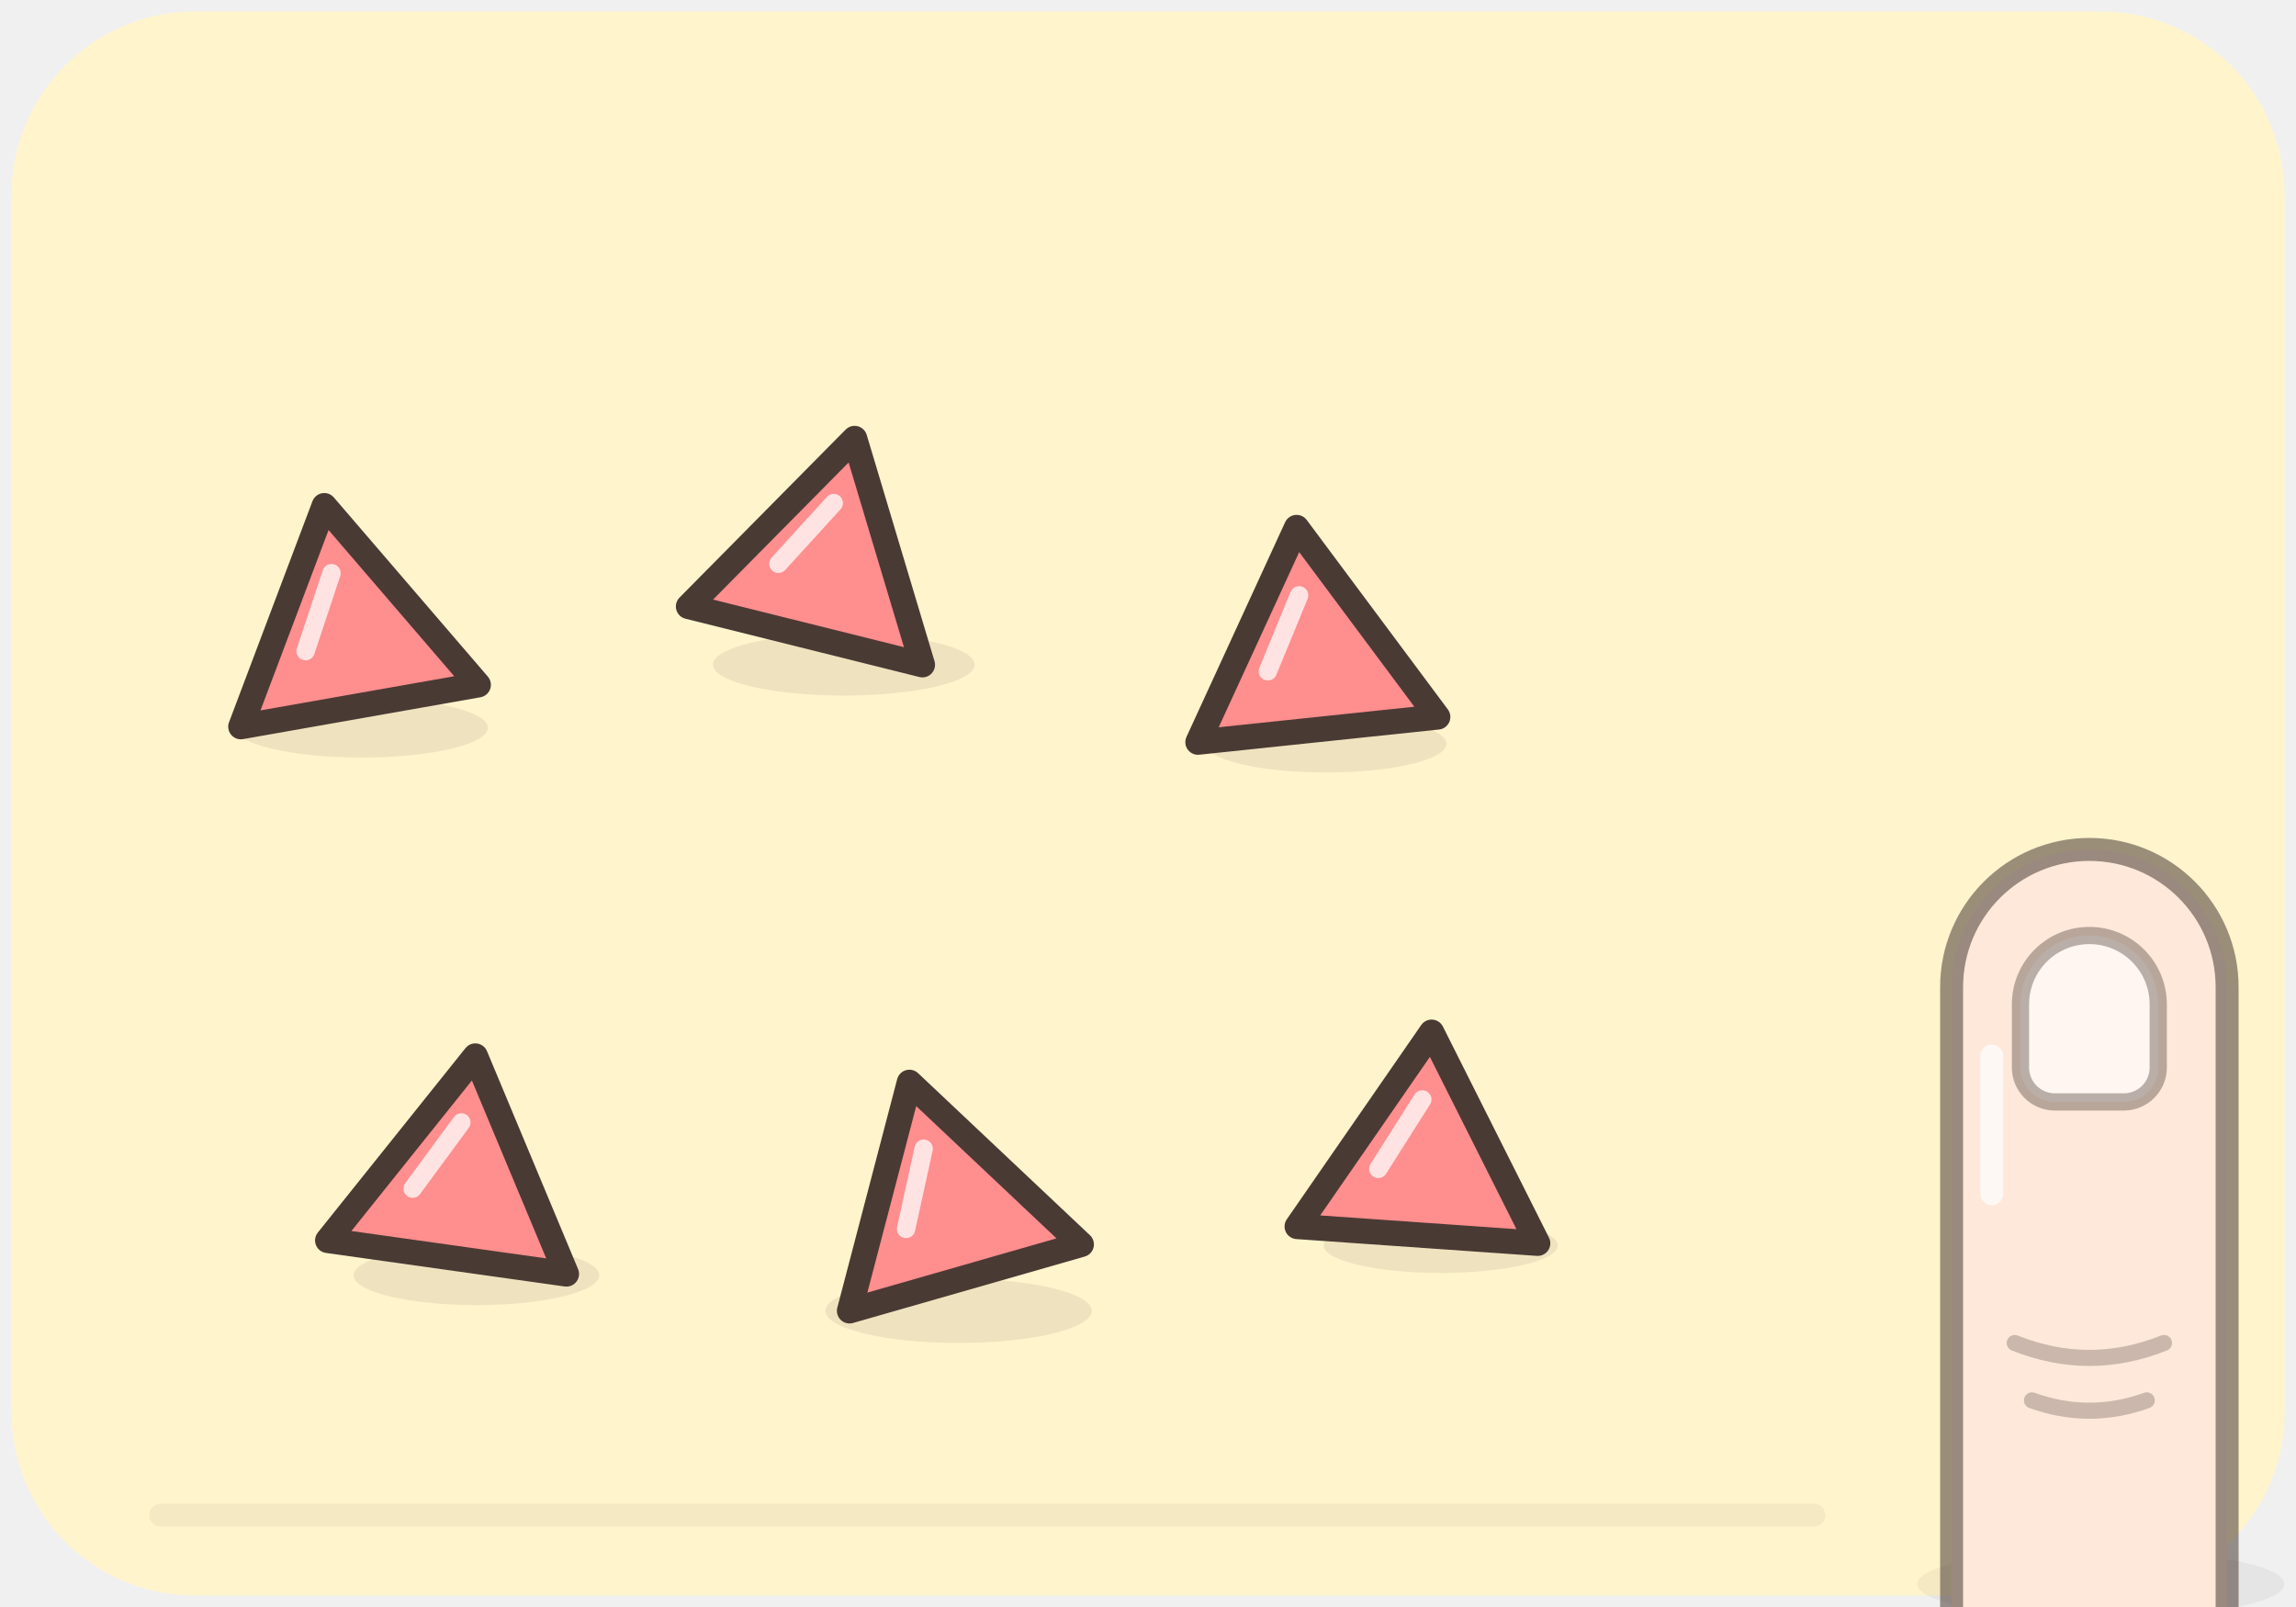
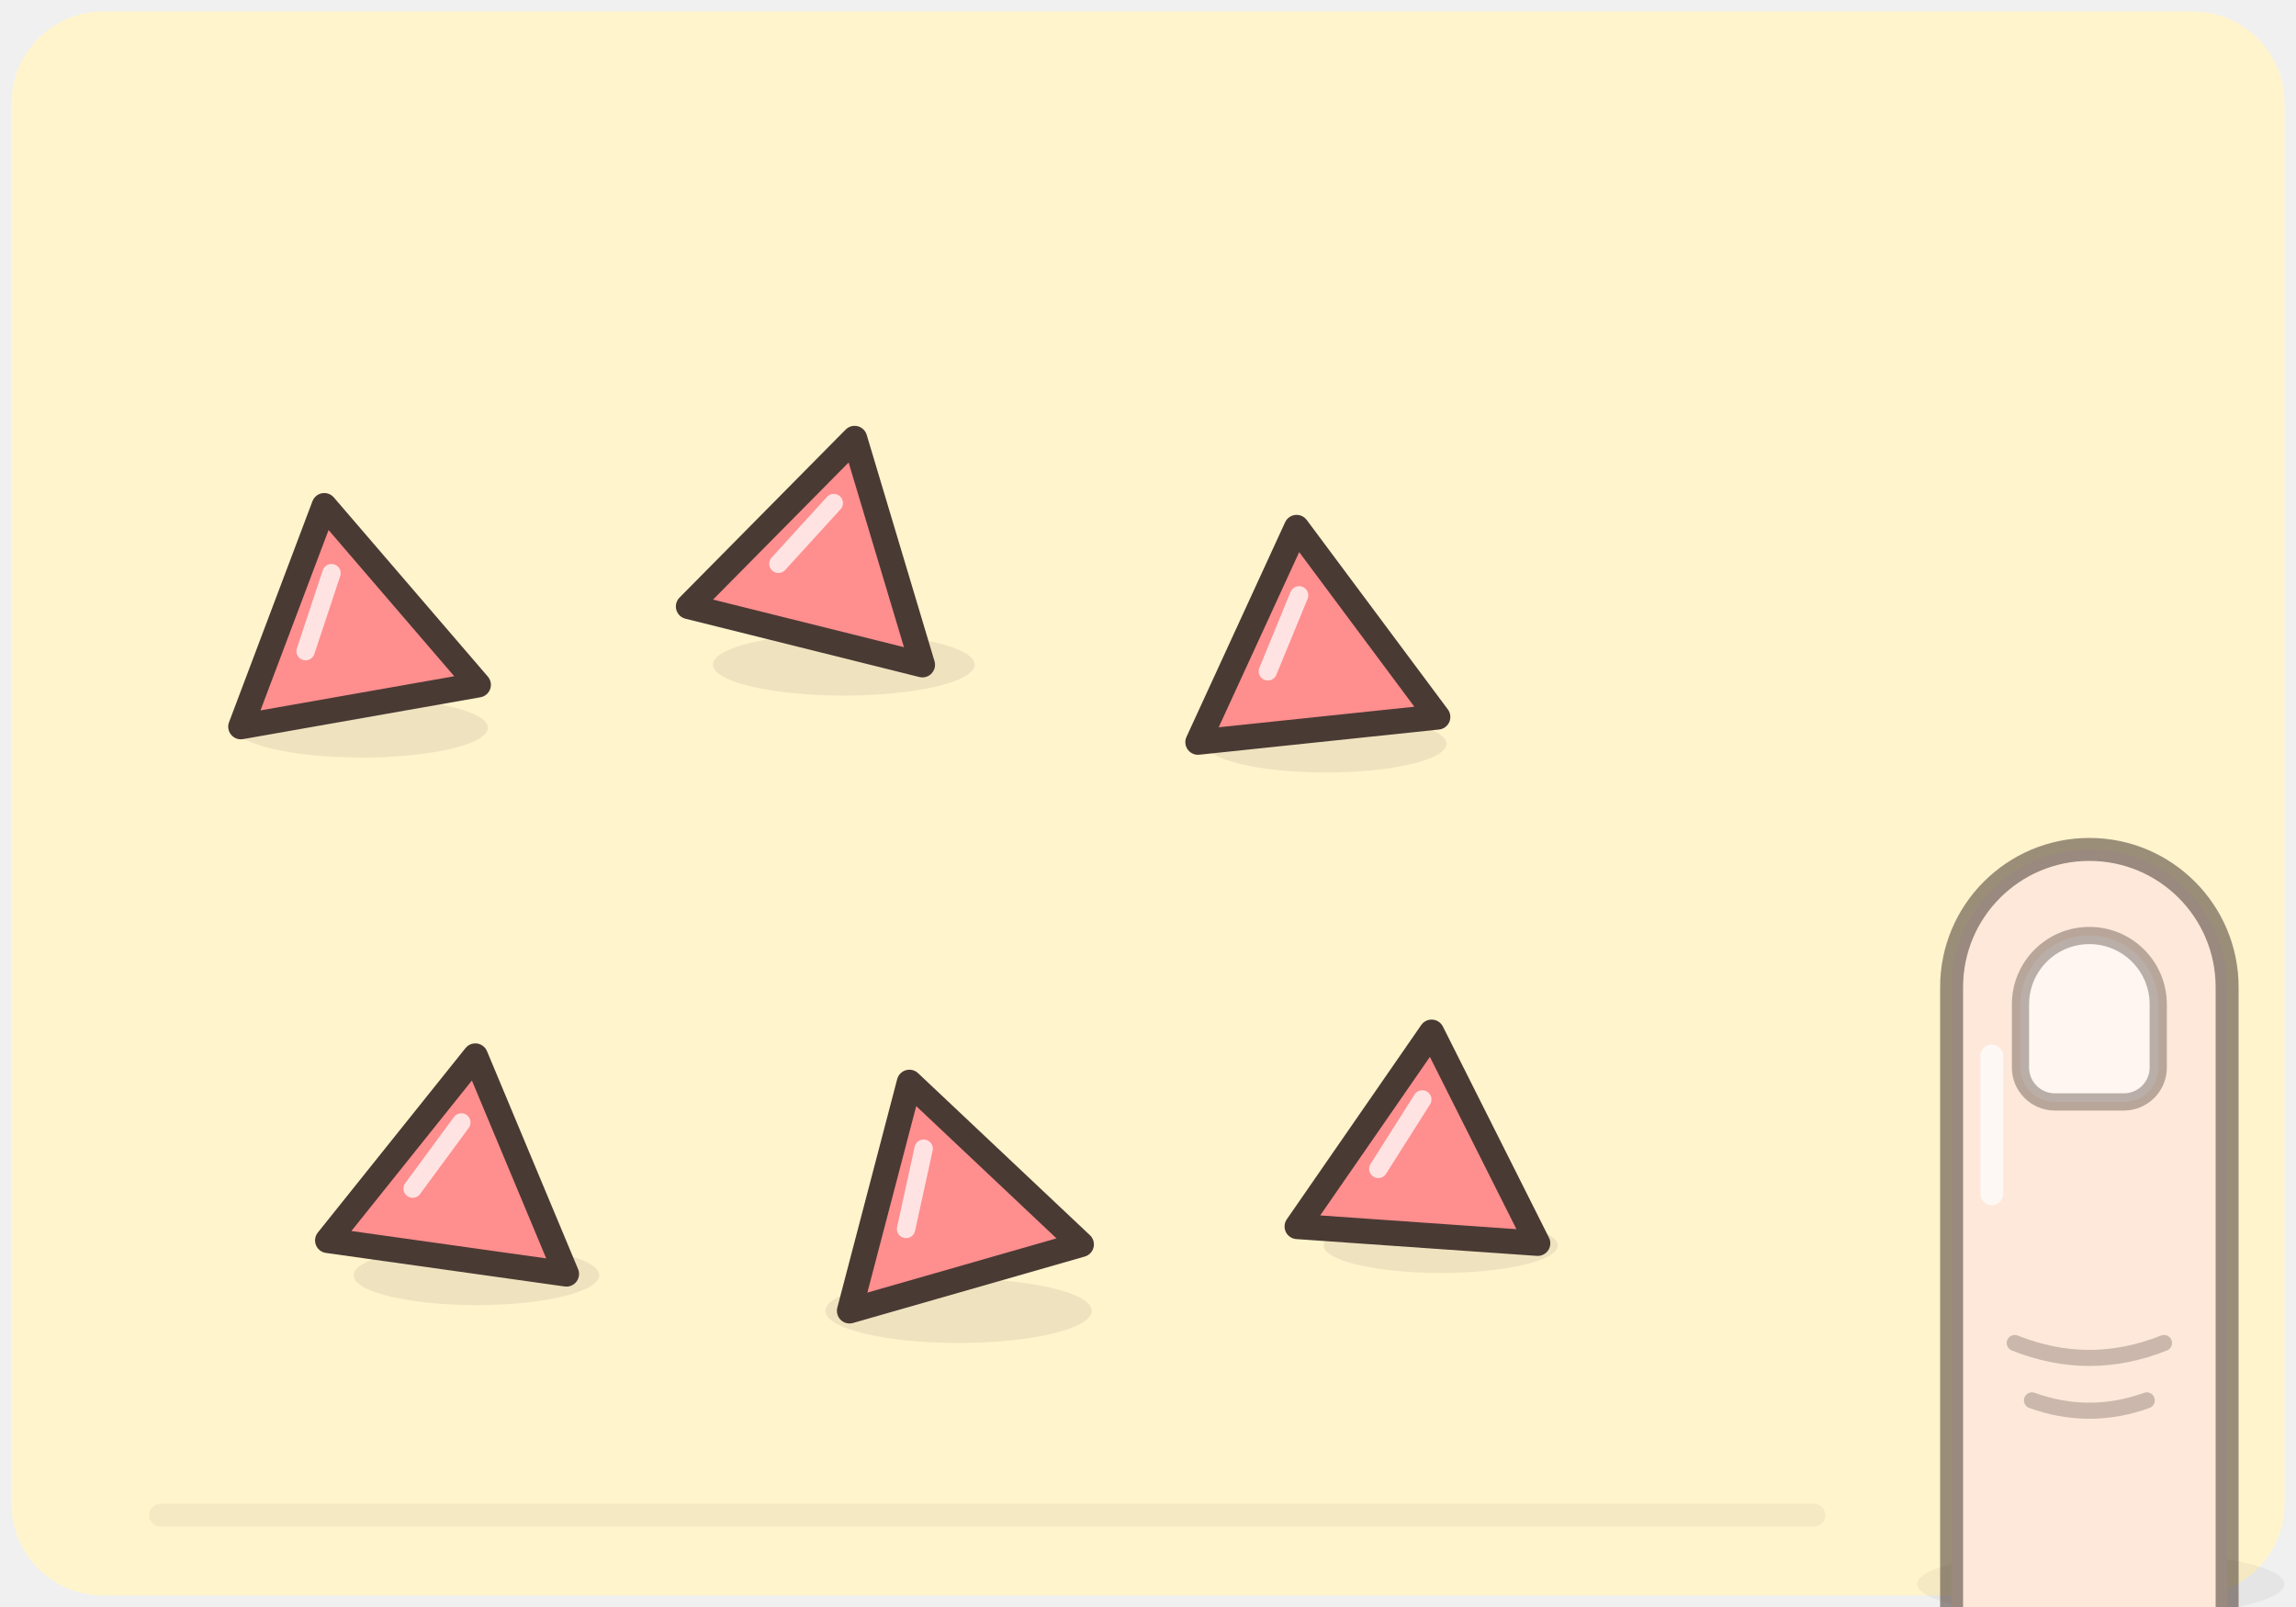
<svg xmlns="http://www.w3.org/2000/svg" viewBox="0 0 200 140" width="200" height="140">
-   <rect x="1" y="1" width="198" height="138" rx="16" fill="#FFF4CC" />
+   <rect x="1" y="1" width="198" height="138" rx="8" fill="#FFF4CC" />
  <path d="M14 132H158" stroke="#4A3A34" stroke-opacity=".06" stroke-width="2" stroke-linecap="round" />
  <ellipse cx="31.5" cy="63.4" rx="11" ry="2.6" fill="#4A3A34" opacity=".09" />
  <g transform="translate(30 54) rotate(-10)">
    <path d="M-10.5 7.6L0 -10.1L10.5 7.6Z" fill="#FF8E8E" stroke="#4A3A34" stroke-width="2.2" stroke-linecap="round" stroke-linejoin="round" />
    <path d="M-3.8 2.1L-0.4 -4.2" fill="none" stroke="#fff" stroke-width="1.6" stroke-linecap="round" opacity=".75" />
  </g>
  <ellipse cx="73.5" cy="57.9" rx="11.4" ry="2.7" fill="#4A3A34" opacity=".09" />
  <g transform="translate(72 48) rotate(14)">
    <path d="M-10.5 7.6L0 -10.1L10.5 7.6Z" fill="#FF8E8E" stroke="#4A3A34" stroke-width="2.2" stroke-linecap="round" stroke-linejoin="round" />
    <path d="M-3.8 2.1L-0.4 -4.2" fill="none" stroke="#fff" stroke-width="1.6" stroke-linecap="round" opacity=".75" />
  </g>
  <ellipse cx="115.5" cy="64.8" rx="10.5" ry="2.5" fill="#4A3A34" opacity=".09" />
  <g transform="translate(114 56) rotate(-6)">
    <path d="M-10.5 7.6L0 -10.1L10.5 7.6Z" fill="#FF8E8E" stroke="#4A3A34" stroke-width="2.2" stroke-linecap="round" stroke-linejoin="round" />
    <path d="M-3.8 2.1L-0.4 -4.2" fill="none" stroke="#fff" stroke-width="1.6" stroke-linecap="round" opacity=".75" />
  </g>
  <ellipse cx="41.5" cy="111.1" rx="10.7" ry="2.6" fill="#4A3A34" opacity=".09" />
  <g transform="translate(40 102) rotate(8)">
    <path d="M-10.5 7.6L0 -10.1L10.5 7.6Z" fill="#FF8E8E" stroke="#4A3A34" stroke-width="2.2" stroke-linecap="round" stroke-linejoin="round" />
    <path d="M-3.8 2.1L-0.4 -4.2" fill="none" stroke="#fff" stroke-width="1.6" stroke-linecap="round" opacity=".75" />
  </g>
  <ellipse cx="83.5" cy="114.2" rx="11.6" ry="2.8" fill="#4A3A34" opacity=".09" />
  <g transform="translate(82 104) rotate(-16)">
    <path d="M-10.5 7.6L0 -10.1L10.5 7.6Z" fill="#FF8E8E" stroke="#4A3A34" stroke-width="2.2" stroke-linecap="round" stroke-linejoin="round" />
    <path d="M-3.8 2.1L-0.4 -4.2" fill="none" stroke="#fff" stroke-width="1.6" stroke-linecap="round" opacity=".75" />
  </g>
  <ellipse cx="125.5" cy="108.5" rx="10.2" ry="2.4" fill="#4A3A34" opacity=".09" />
  <g transform="translate(124 100) rotate(4)">
    <path d="M-10.5 7.6L0 -10.1L10.5 7.6Z" fill="#FF8E8E" stroke="#4A3A34" stroke-width="2.2" stroke-linecap="round" stroke-linejoin="round" />
    <path d="M-3.8 2.1L-0.4 -4.2" fill="none" stroke="#fff" stroke-width="1.6" stroke-linecap="round" opacity=".75" />
  </g>
  <g class="kd-kparmak">
    <ellipse cx="183" cy="138" rx="16" ry="3" fill="#4A3A34" opacity=".06" />
    <path d="M170 141V86a12 12 0 0 1 24 0v55" fill="#FDE8DA" stroke="#4A3A34" stroke-opacity=".55" stroke-width="2" stroke-linecap="round" />
    <path d="M176 87.5a6 6 0 0 1 12 0v5.5a3 3 0 0 1-3 3h-6a3 3 0 0 1-3-3z" fill="#FFF6F1" stroke="#4A3A34" stroke-opacity=".38" stroke-width="1.5" />
    <path d="M175.5 117q6.5 2.6 13 0M177 122q5 1.8 10 0" fill="none" stroke="#4A3A34" stroke-opacity=".28" stroke-width="1.4" stroke-linecap="round" />
    <path d="M173.5 92v12" stroke="#fff" stroke-width="2" stroke-linecap="round" opacity=".7" />
  </g>
</svg>
